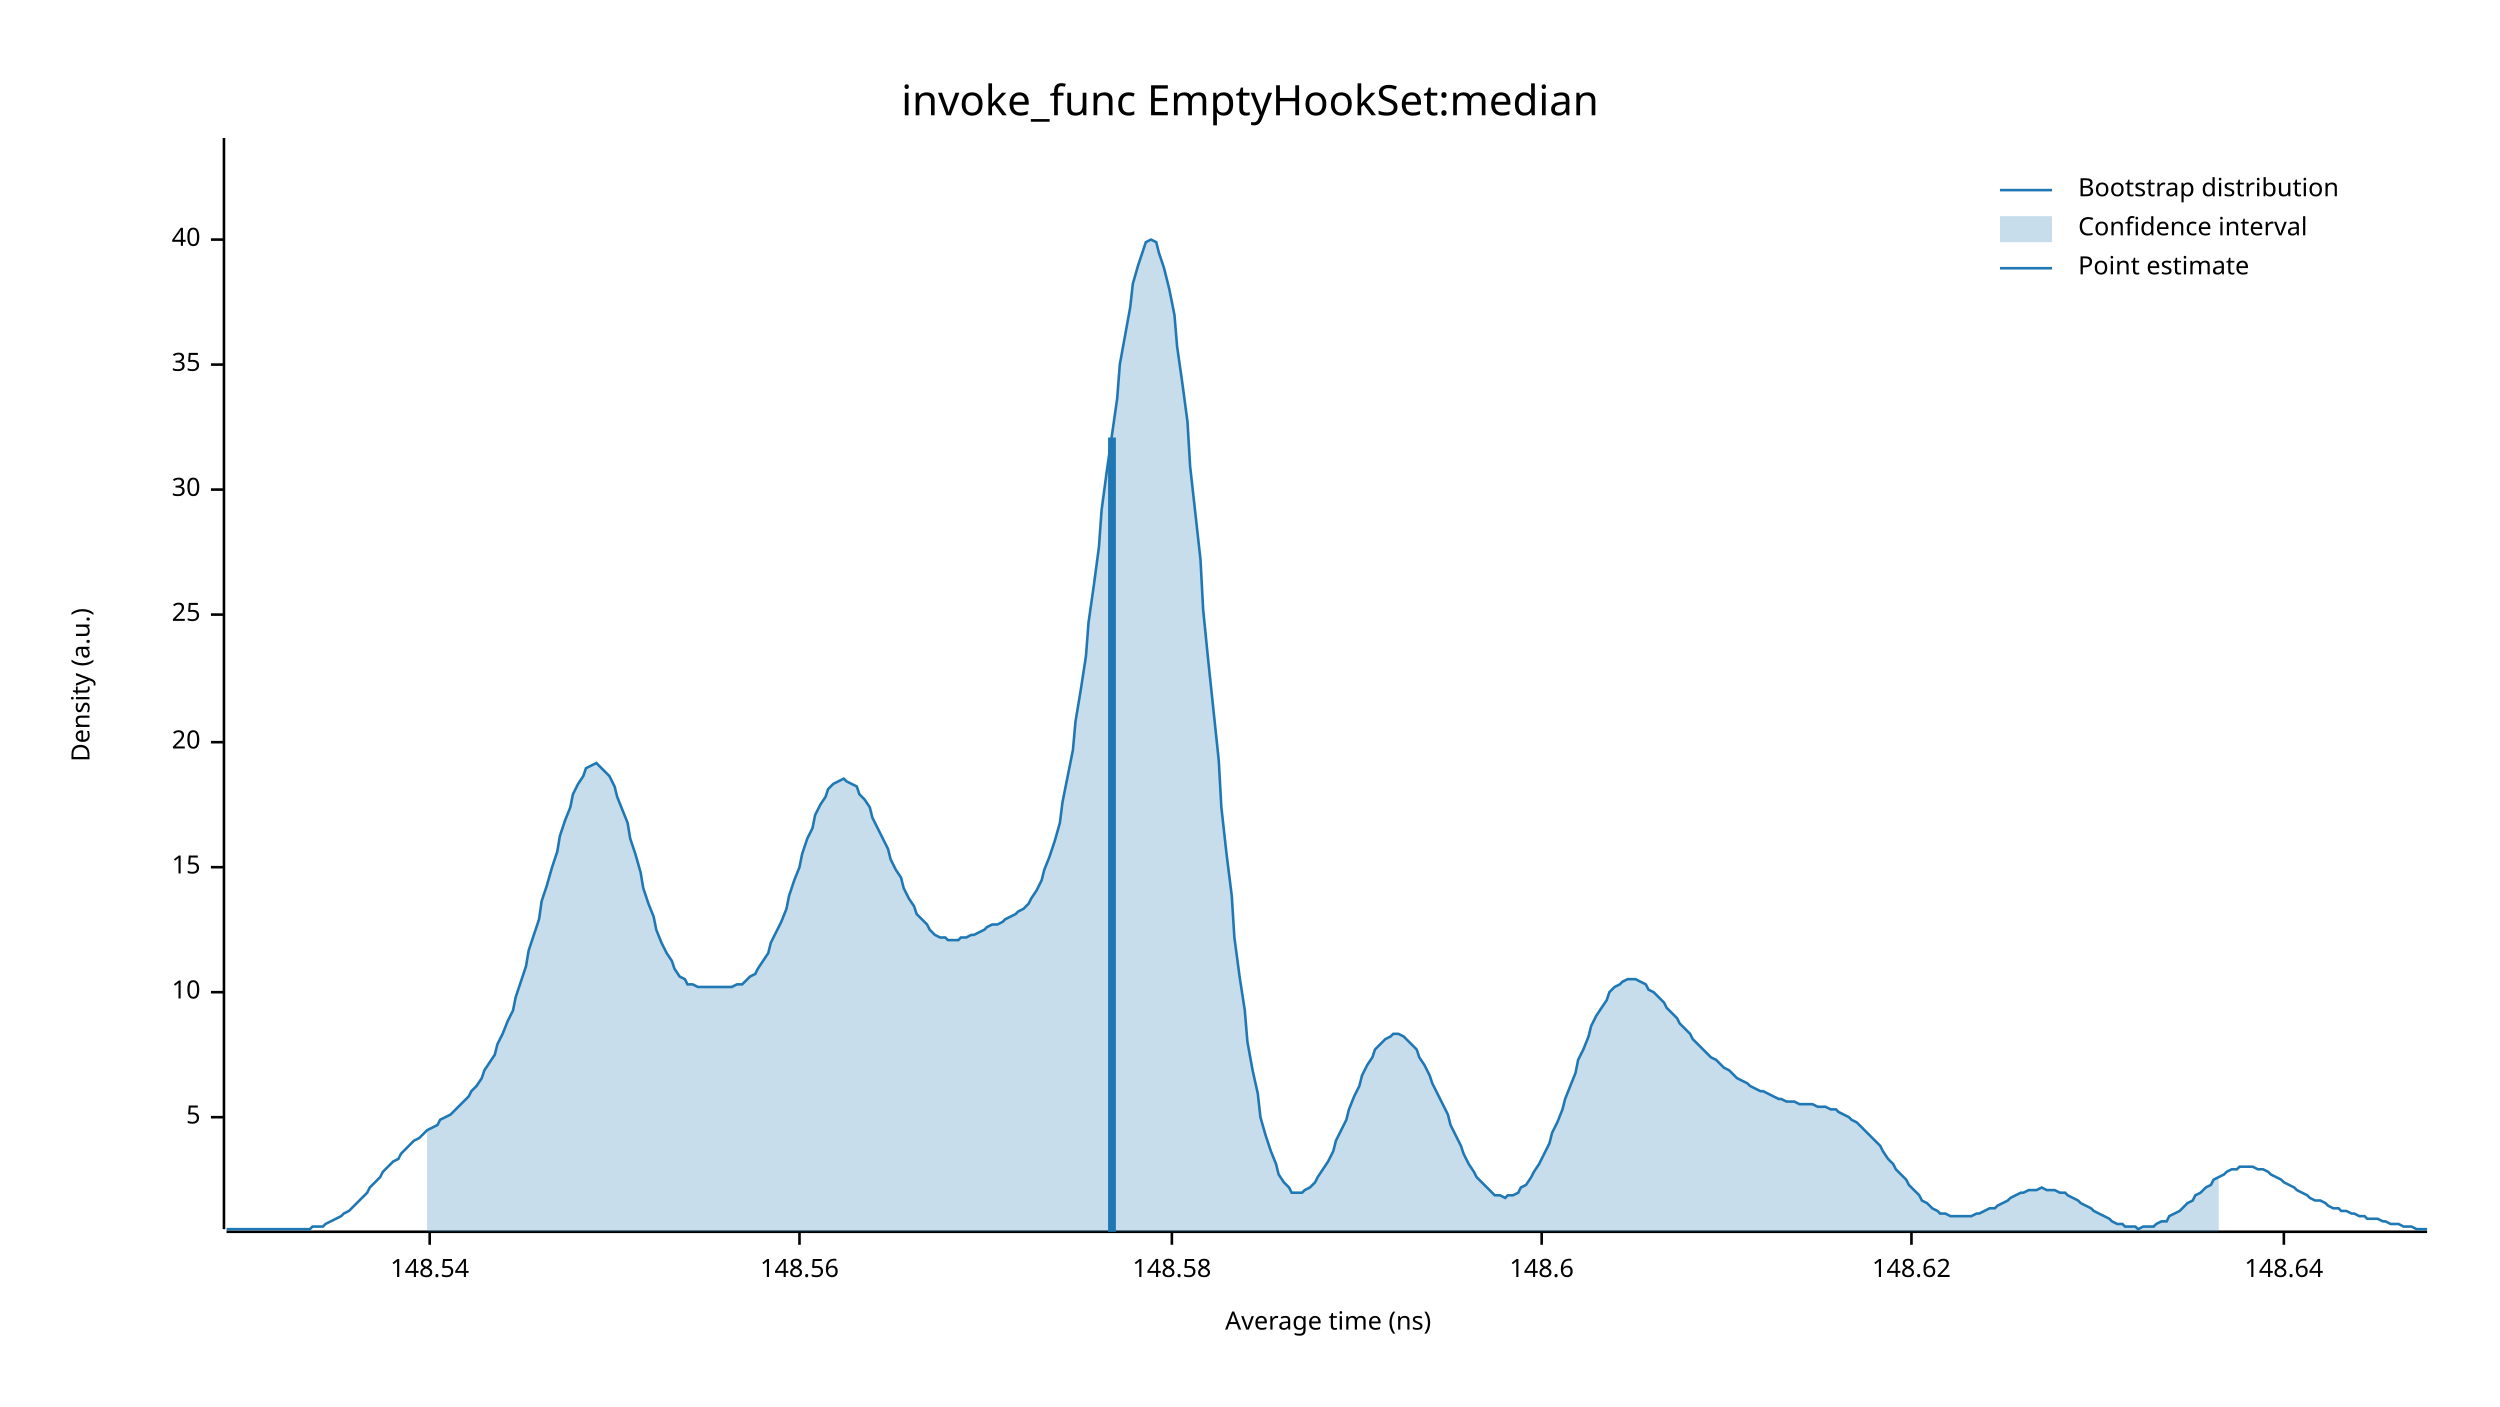
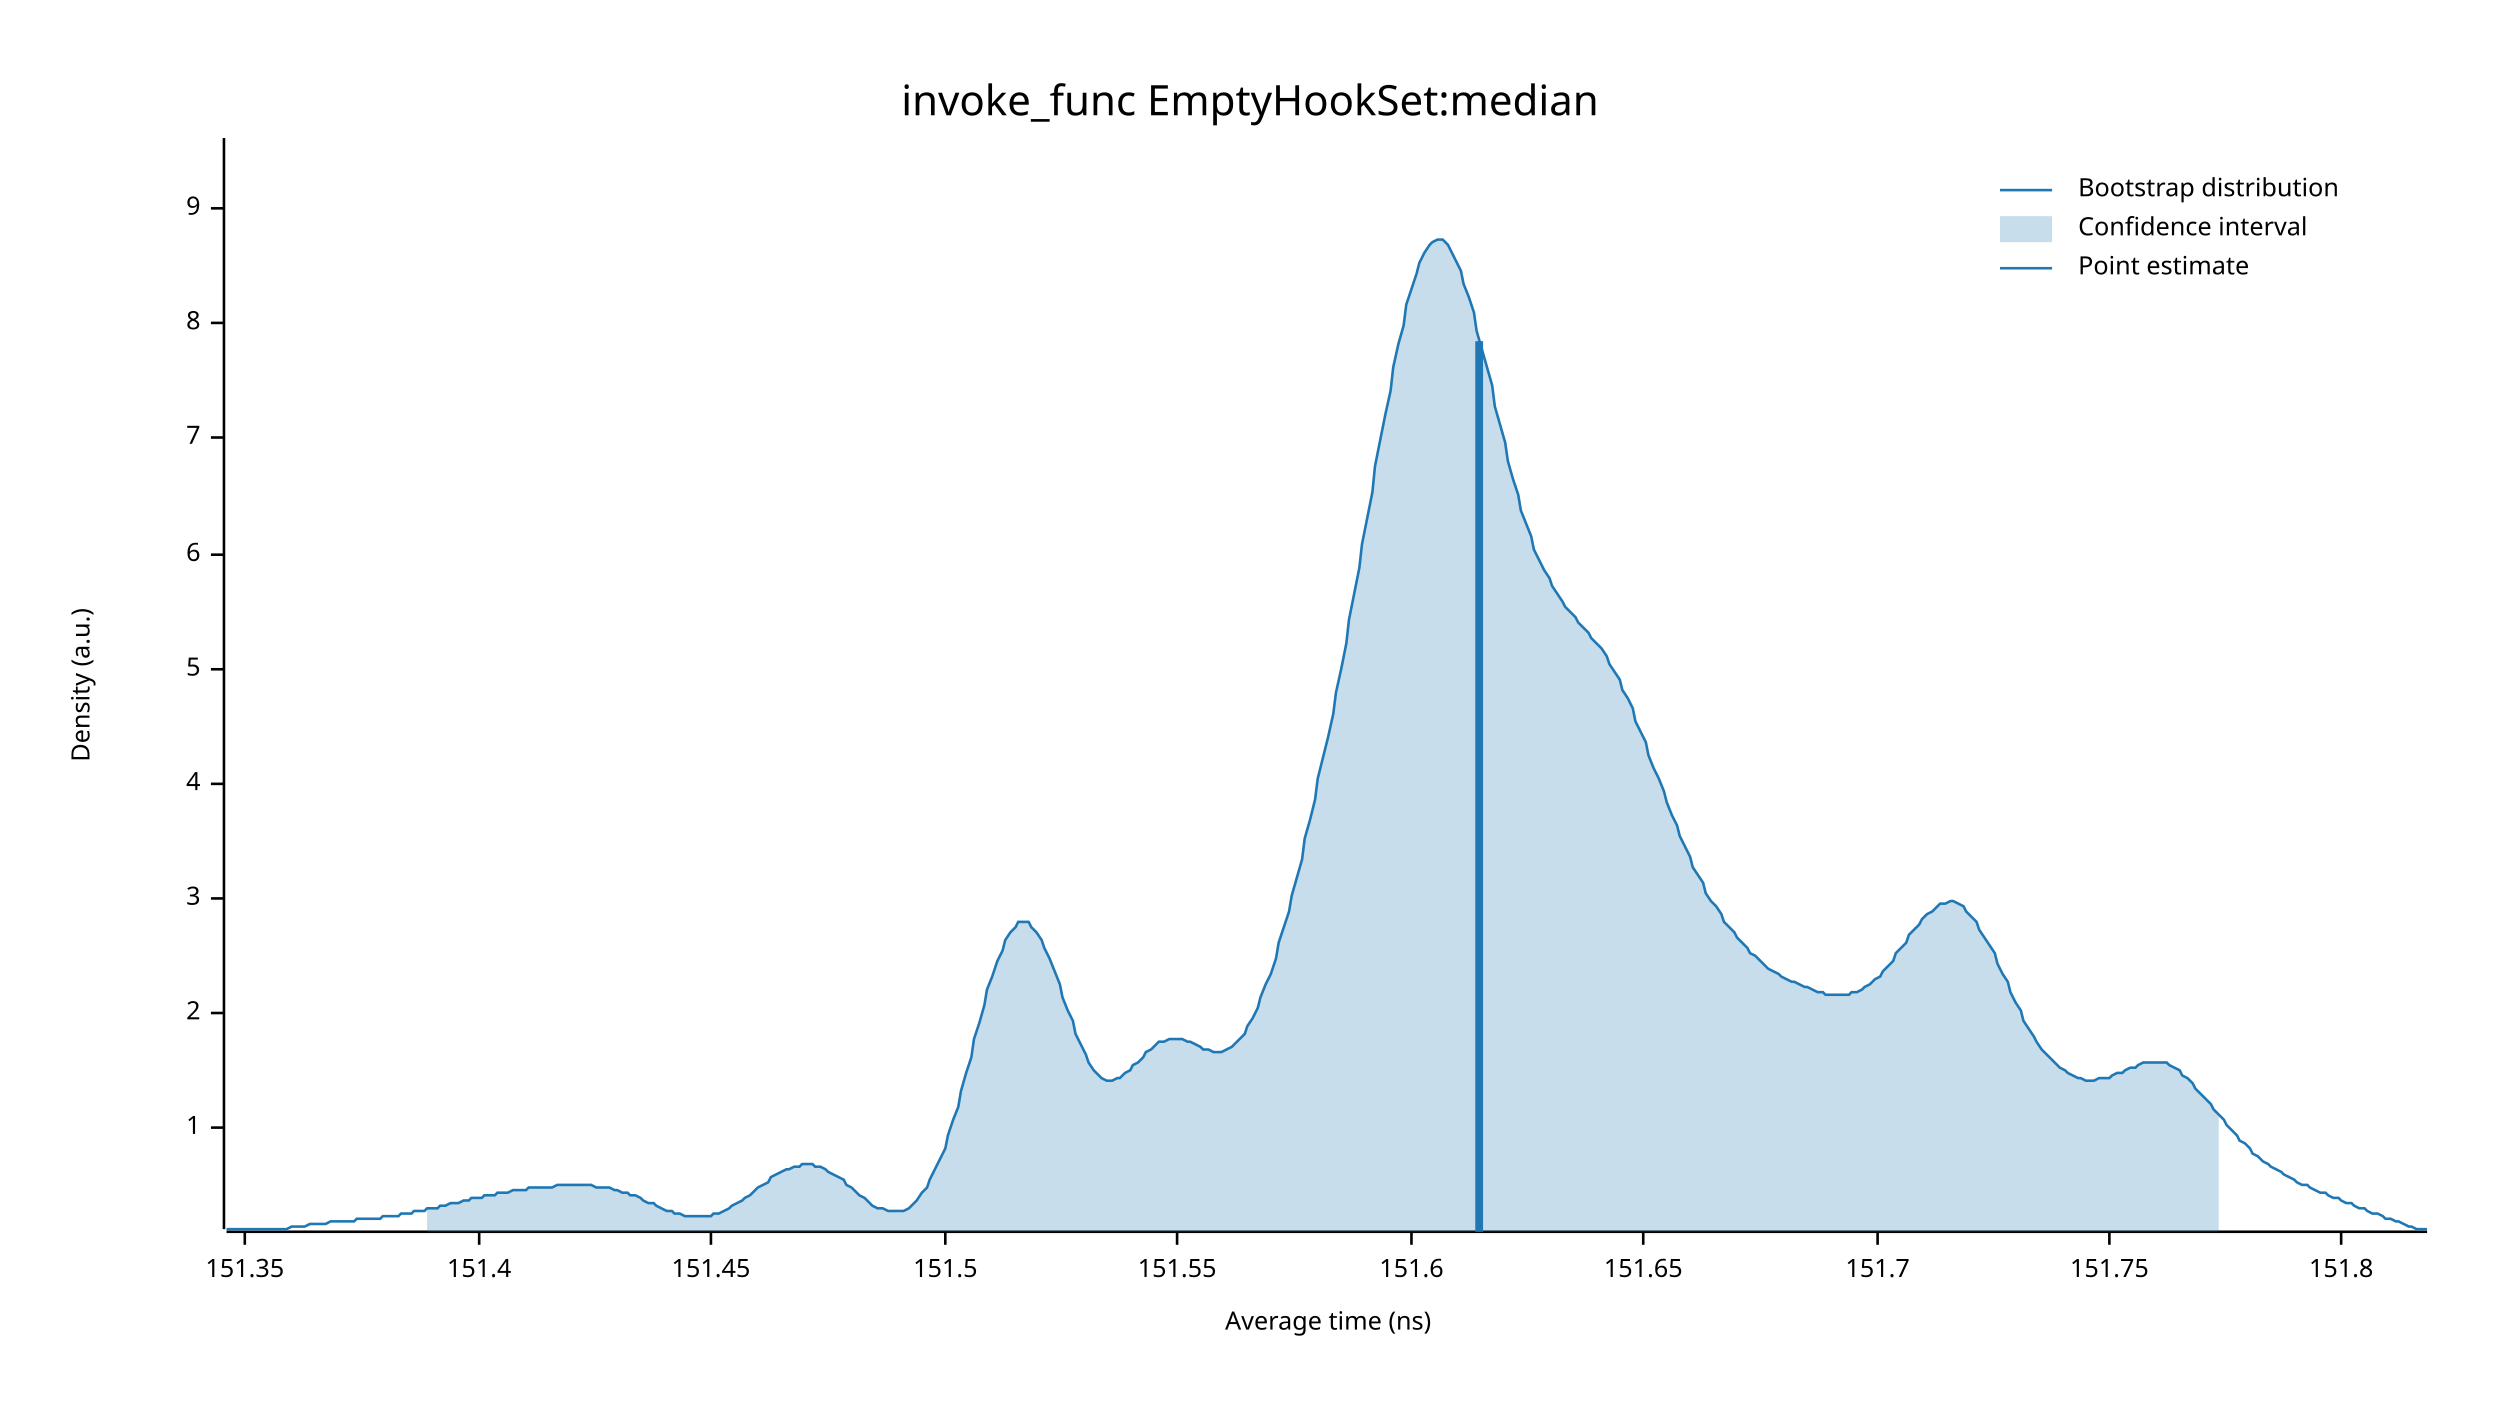
<svg xmlns="http://www.w3.org/2000/svg" width="960" height="540" viewBox="0 0 960 540">
  <text x="480" y="32" dy="0.76em" text-anchor="middle" font-family="sans-serif" font-size="16.129" opacity="1" fill="#000000">
invoke_func EmptyHookSet:median
</text>
  <text x="27" y="263" dy="0.76em" text-anchor="middle" font-family="sans-serif" font-size="9.677" opacity="1" fill="#000000" transform="rotate(270, 27, 263)">
Density (a.u.)
</text>
  <text x="510" y="513" dy="-0.5ex" text-anchor="middle" font-family="sans-serif" font-size="9.677" opacity="1" fill="#000000">
Average time (ns)
</text>
  <polyline fill="none" opacity="1" stroke="#000000" stroke-width="1" points="86,53 86,472 " />
-   <text x="77" y="429" dy="0.5ex" text-anchor="end" font-family="sans-serif" font-size="9.677" opacity="1" fill="#000000">
+   <text x="77" y="433" dy="0.5ex" text-anchor="end" font-family="sans-serif" font-size="9.677" opacity="1" fill="#000000">
+ 1
+ </text>
+   <polyline fill="none" opacity="1" stroke="#000000" stroke-width="1" points="81,433 86,433 " />
+   <text x="77" y="389" dy="0.5ex" text-anchor="end" font-family="sans-serif" font-size="9.677" opacity="1" fill="#000000">
+ 2
+ </text>
+   <polyline fill="none" opacity="1" stroke="#000000" stroke-width="1" points="81,389 86,389 " />
+   <text x="77" y="345" dy="0.5ex" text-anchor="end" font-family="sans-serif" font-size="9.677" opacity="1" fill="#000000">
+ 3
+ </text>
+   <polyline fill="none" opacity="1" stroke="#000000" stroke-width="1" points="81,345 86,345 " />
+   <text x="77" y="301" dy="0.5ex" text-anchor="end" font-family="sans-serif" font-size="9.677" opacity="1" fill="#000000">
+ 4
+ </text>
+   <polyline fill="none" opacity="1" stroke="#000000" stroke-width="1" points="81,301 86,301 " />
+   <text x="77" y="257" dy="0.5ex" text-anchor="end" font-family="sans-serif" font-size="9.677" opacity="1" fill="#000000">
5
</text>
-   <polyline fill="none" opacity="1" stroke="#000000" stroke-width="1" points="81,429 86,429 " />
-   <text x="77" y="381" dy="0.5ex" text-anchor="end" font-family="sans-serif" font-size="9.677" opacity="1" fill="#000000">
- 10
+   <polyline fill="none" opacity="1" stroke="#000000" stroke-width="1" points="81,257 86,257 " />
+   <text x="77" y="213" dy="0.5ex" text-anchor="end" font-family="sans-serif" font-size="9.677" opacity="1" fill="#000000">
+ 6
</text>
-   <polyline fill="none" opacity="1" stroke="#000000" stroke-width="1" points="81,381 86,381 " />
-   <text x="77" y="333" dy="0.5ex" text-anchor="end" font-family="sans-serif" font-size="9.677" opacity="1" fill="#000000">
- 15
+   <polyline fill="none" opacity="1" stroke="#000000" stroke-width="1" points="81,213 86,213 " />
+   <text x="77" y="168" dy="0.5ex" text-anchor="end" font-family="sans-serif" font-size="9.677" opacity="1" fill="#000000">
+ 7
</text>
-   <polyline fill="none" opacity="1" stroke="#000000" stroke-width="1" points="81,333 86,333 " />
-   <text x="77" y="285" dy="0.5ex" text-anchor="end" font-family="sans-serif" font-size="9.677" opacity="1" fill="#000000">
- 20
+   <polyline fill="none" opacity="1" stroke="#000000" stroke-width="1" points="81,168 86,168 " />
+   <text x="77" y="124" dy="0.5ex" text-anchor="end" font-family="sans-serif" font-size="9.677" opacity="1" fill="#000000">
+ 8
</text>
-   <polyline fill="none" opacity="1" stroke="#000000" stroke-width="1" points="81,285 86,285 " />
-   <text x="77" y="236" dy="0.5ex" text-anchor="end" font-family="sans-serif" font-size="9.677" opacity="1" fill="#000000">
- 25
+   <polyline fill="none" opacity="1" stroke="#000000" stroke-width="1" points="81,124 86,124 " />
+   <text x="77" y="80" dy="0.5ex" text-anchor="end" font-family="sans-serif" font-size="9.677" opacity="1" fill="#000000">
+ 9
</text>
-   <polyline fill="none" opacity="1" stroke="#000000" stroke-width="1" points="81,236 86,236 " />
-   <text x="77" y="188" dy="0.5ex" text-anchor="end" font-family="sans-serif" font-size="9.677" opacity="1" fill="#000000">
- 30
+   <polyline fill="none" opacity="1" stroke="#000000" stroke-width="1" points="81,80 86,80 " />
+   <polyline fill="none" opacity="1" stroke="#000000" stroke-width="1" points="87,473 932,473 " />
+   <text x="94" y="483" dy="0.76em" text-anchor="middle" font-family="sans-serif" font-size="9.677" opacity="1" fill="#000000">
+ 151.35
</text>
-   <polyline fill="none" opacity="1" stroke="#000000" stroke-width="1" points="81,188 86,188 " />
-   <text x="77" y="140" dy="0.5ex" text-anchor="end" font-family="sans-serif" font-size="9.677" opacity="1" fill="#000000">
- 35
+   <polyline fill="none" opacity="1" stroke="#000000" stroke-width="1" points="94,473 94,478 " />
+   <text x="184" y="483" dy="0.76em" text-anchor="middle" font-family="sans-serif" font-size="9.677" opacity="1" fill="#000000">
+ 151.4
</text>
-   <polyline fill="none" opacity="1" stroke="#000000" stroke-width="1" points="81,140 86,140 " />
-   <text x="77" y="92" dy="0.5ex" text-anchor="end" font-family="sans-serif" font-size="9.677" opacity="1" fill="#000000">
- 40
+   <polyline fill="none" opacity="1" stroke="#000000" stroke-width="1" points="184,473 184,478 " />
+   <text x="273" y="483" dy="0.76em" text-anchor="middle" font-family="sans-serif" font-size="9.677" opacity="1" fill="#000000">
+ 151.45
</text>
-   <polyline fill="none" opacity="1" stroke="#000000" stroke-width="1" points="81,92 86,92 " />
-   <polyline fill="none" opacity="1" stroke="#000000" stroke-width="1" points="87,473 932,473 " />
-   <text x="165" y="483" dy="0.76em" text-anchor="middle" font-family="sans-serif" font-size="9.677" opacity="1" fill="#000000">
- 148.54
+   <polyline fill="none" opacity="1" stroke="#000000" stroke-width="1" points="273,473 273,478 " />
+   <text x="363" y="483" dy="0.76em" text-anchor="middle" font-family="sans-serif" font-size="9.677" opacity="1" fill="#000000">
+ 151.5
</text>
-   <polyline fill="none" opacity="1" stroke="#000000" stroke-width="1" points="165,473 165,478 " />
-   <text x="307" y="483" dy="0.76em" text-anchor="middle" font-family="sans-serif" font-size="9.677" opacity="1" fill="#000000">
- 148.56
+   <polyline fill="none" opacity="1" stroke="#000000" stroke-width="1" points="363,473 363,478 " />
+   <text x="452" y="483" dy="0.76em" text-anchor="middle" font-family="sans-serif" font-size="9.677" opacity="1" fill="#000000">
+ 151.55
</text>
-   <polyline fill="none" opacity="1" stroke="#000000" stroke-width="1" points="307,473 307,478 " />
-   <text x="450" y="483" dy="0.76em" text-anchor="middle" font-family="sans-serif" font-size="9.677" opacity="1" fill="#000000">
- 148.58
+   <polyline fill="none" opacity="1" stroke="#000000" stroke-width="1" points="452,473 452,478 " />
+   <text x="542" y="483" dy="0.76em" text-anchor="middle" font-family="sans-serif" font-size="9.677" opacity="1" fill="#000000">
+ 151.6
</text>
-   <polyline fill="none" opacity="1" stroke="#000000" stroke-width="1" points="450,473 450,478 " />
-   <text x="592" y="483" dy="0.76em" text-anchor="middle" font-family="sans-serif" font-size="9.677" opacity="1" fill="#000000">
- 148.6
+   <polyline fill="none" opacity="1" stroke="#000000" stroke-width="1" points="542,473 542,478 " />
+   <text x="631" y="483" dy="0.76em" text-anchor="middle" font-family="sans-serif" font-size="9.677" opacity="1" fill="#000000">
+ 151.65
</text>
-   <polyline fill="none" opacity="1" stroke="#000000" stroke-width="1" points="592,473 592,478 " />
-   <text x="734" y="483" dy="0.76em" text-anchor="middle" font-family="sans-serif" font-size="9.677" opacity="1" fill="#000000">
- 148.62
+   <polyline fill="none" opacity="1" stroke="#000000" stroke-width="1" points="631,473 631,478 " />
+   <text x="721" y="483" dy="0.76em" text-anchor="middle" font-family="sans-serif" font-size="9.677" opacity="1" fill="#000000">
+ 151.7
</text>
-   <polyline fill="none" opacity="1" stroke="#000000" stroke-width="1" points="734,473 734,478 " />
-   <text x="877" y="483" dy="0.76em" text-anchor="middle" font-family="sans-serif" font-size="9.677" opacity="1" fill="#000000">
- 148.64
+   <polyline fill="none" opacity="1" stroke="#000000" stroke-width="1" points="721,473 721,478 " />
+   <text x="810" y="483" dy="0.76em" text-anchor="middle" font-family="sans-serif" font-size="9.677" opacity="1" fill="#000000">
+ 151.75
</text>
-   <polyline fill="none" opacity="1" stroke="#000000" stroke-width="1" points="877,473 877,478 " />
-   <polyline fill="none" opacity="1" stroke="#1F78B4" stroke-width="1" points="87,472 88,472 90,472 92,472 93,472 95,472 97,472 98,472 100,472 102,472 103,472 105,472 107,472 109,472 110,472 112,472 114,472 115,472 117,472 119,472 120,471 122,471 124,471 125,470 127,469 129,468 131,467 132,466 134,465 136,463 137,462 139,460 141,458 142,456 144,454 146,452 147,450 149,448 151,446 153,445 154,443 156,441 158,439 159,438 161,437 163,435 164,434 166,433 168,432 169,430 171,429 173,428 175,426 176,425 178,423 180,421 181,419 183,417 185,414 186,411 188,408 190,405 191,401 193,397 195,392 197,388 198,383 200,377 202,371 203,365 205,359 207,353 208,346 210,340 212,333 214,327 215,321 217,315 219,310 220,305 222,301 224,298 225,295 227,294 229,293 230,294 232,296 234,298 236,302 237,306 239,311 241,316 242,322 244,328 246,335 247,341 249,347 251,352 252,357 254,362 256,366 258,369 259,372 261,375 263,376 264,378 266,378 268,379 269,379 271,379 273,379 274,379 276,379 278,379 280,379 281,379 283,378 285,378 286,377 288,375 290,374 291,372 293,369 295,366 296,362 298,358 300,354 302,349 303,344 305,338 307,333 308,328 310,322 312,318 313,313 315,309 317,306 318,303 320,301 322,300 324,299 325,300 327,301 329,302 330,305 332,307 334,310 335,314 337,318 339,322 341,326 342,330 344,334 346,337 347,341 349,345 351,348 352,351 354,353 356,355 357,357 359,359 361,360 363,360 364,361 366,361 368,361 369,360 371,360 373,359 374,359 376,358 378,357 379,356 381,355 383,355 385,354 386,353 388,352 390,351 391,350 393,349 395,347 396,345 398,342 400,338 401,334 403,329 405,323 407,316 408,308 410,298 412,288 413,277 415,265 417,252 418,239 420,225 422,210 423,196 425,181 427,167 429,153 430,140 432,129 434,118 435,109 437,102 439,96 440,93 442,92 444,93 445,97 447,103 449,111 451,121 452,133 454,147 456,162 457,179 459,197 461,215 462,234 464,254 466,273 468,292 469,310 471,328 473,344 474,360 476,375 478,388 479,400 481,411 483,420 484,429 486,436 488,442 490,447 491,451 493,454 495,456 496,458 498,458 500,458 501,457 503,456 505,454 506,452 508,449 510,446 512,442 513,438 515,434 517,430 518,426 520,421 522,417 523,413 525,409 527,406 528,403 530,401 532,399 534,398 535,397 537,397 539,398 540,399 542,401 544,403 545,406 547,409 549,413 550,416 552,420 554,424 556,428 557,432 559,436 561,440 562,443 564,447 566,450 567,452 569,454 571,456 573,458 574,459 576,459 578,460 579,459 581,459 583,458 584,456 586,455 588,452 589,450 591,447 593,443 595,439 596,435 598,431 600,426 601,422 603,417 605,412 606,407 608,403 610,398 611,394 613,390 615,387 617,384 618,381 620,379 622,378 623,377 625,376 627,376 628,376 630,377 632,378 633,380 635,381 637,383 639,385 640,387 642,389 644,391 645,393 647,395 649,397 650,399 652,401 654,403 655,404 657,406 659,407 661,409 662,410 664,411 666,413 667,414 669,415 671,416 672,417 674,418 676,419 677,419 679,420 681,421 683,422 684,422 686,423 688,423 689,423 691,424 693,424 694,424 696,424 698,425 700,425 701,425 703,426 705,426 706,427 708,428 710,429 711,430 713,431 715,433 716,434 718,436 720,438 722,440 723,442 725,445 727,447 728,449 730,451 732,453 733,455 735,457 737,459 738,461 740,462 742,464 744,465 745,466 747,466 749,467 750,467 752,467 754,467 755,467 757,467 759,466 760,466 762,465 764,464 766,464 767,463 769,462 771,461 772,460 774,459 776,458 777,458 779,457 781,457 782,457 784,456 786,457 788,457 789,457 791,458 793,458 794,459 796,460 798,461 799,462 801,463 803,464 804,465 806,466 808,467 810,468 811,469 813,470 815,470 816,471 818,471 820,471 821,472 823,471 825,471 827,471 828,470 830,469 832,469 833,467 835,466 837,465 838,464 840,462 842,461 843,459 845,458 847,456 849,455 850,453 852,452 854,451 855,450 857,449 859,449 860,448 862,448 864,448 865,448 867,449 869,449 871,450 872,451 874,452 876,453 877,454 879,455 881,456 882,457 884,458 886,459 887,460 889,461 891,461 893,462 894,463 896,464 898,464 899,465 901,465 903,466 904,466 906,467 908,467 909,468 911,468 913,468 915,469 916,469 918,470 920,470 921,470 923,471 925,471 926,471 928,472 930,472 932,472 " />
-   <polygon opacity="0.25" fill="#1F78B4" points="164,434 166,433 168,432 169,430 171,429 173,428 175,426 176,425 178,423 180,421 181,419 183,417 185,414 186,411 188,408 190,405 191,401 193,397 195,392 197,388 198,383 200,377 202,371 203,365 205,359 207,353 208,346 210,340 212,333 214,327 215,321 217,315 219,310 220,305 222,301 224,298 225,295 227,294 229,293 230,294 232,296 234,298 236,302 237,306 239,311 241,316 242,322 244,328 246,335 247,341 249,347 251,352 252,357 254,362 256,366 258,369 259,372 261,375 263,376 264,378 266,378 268,379 269,379 271,379 273,379 274,379 276,379 278,379 280,379 281,379 283,378 285,378 286,377 288,375 290,374 291,372 293,369 295,366 296,362 298,358 300,354 302,349 303,344 305,338 307,333 308,328 310,322 312,318 313,313 315,309 317,306 318,303 320,301 322,300 324,299 325,300 327,301 329,302 330,305 332,307 334,310 335,314 337,318 339,322 341,326 342,330 344,334 346,337 347,341 349,345 351,348 352,351 354,353 356,355 357,357 359,359 361,360 363,360 364,361 366,361 368,361 369,360 371,360 373,359 374,359 376,358 378,357 379,356 381,355 383,355 385,354 386,353 388,352 390,351 391,350 393,349 395,347 396,345 398,342 400,338 401,334 403,329 405,323 407,316 408,308 410,298 412,288 413,277 415,265 417,252 418,239 420,225 422,210 423,196 425,181 427,167 429,153 430,140 432,129 434,118 435,109 437,102 439,96 440,93 442,92 444,93 445,97 447,103 449,111 451,121 452,133 454,147 456,162 457,179 459,197 461,215 462,234 464,254 466,273 468,292 469,310 471,328 473,344 474,360 476,375 478,388 479,400 481,411 483,420 484,429 486,436 488,442 490,447 491,451 493,454 495,456 496,458 498,458 500,458 501,457 503,456 505,454 506,452 508,449 510,446 512,442 513,438 515,434 517,430 518,426 520,421 522,417 523,413 525,409 527,406 528,403 530,401 532,399 534,398 535,397 537,397 539,398 540,399 542,401 544,403 545,406 547,409 549,413 550,416 552,420 554,424 556,428 557,432 559,436 561,440 562,443 564,447 566,450 567,452 569,454 571,456 573,458 574,459 576,459 578,460 579,459 581,459 583,458 584,456 586,455 588,452 589,450 591,447 593,443 595,439 596,435 598,431 600,426 601,422 603,417 605,412 606,407 608,403 610,398 611,394 613,390 615,387 617,384 618,381 620,379 622,378 623,377 625,376 627,376 628,376 630,377 632,378 633,380 635,381 637,383 639,385 640,387 642,389 644,391 645,393 647,395 649,397 650,399 652,401 654,403 655,404 657,406 659,407 661,409 662,410 664,411 666,413 667,414 669,415 671,416 672,417 674,418 676,419 677,419 679,420 681,421 683,422 684,422 686,423 688,423 689,423 691,424 693,424 694,424 696,424 698,425 700,425 701,425 703,426 705,426 706,427 708,428 710,429 711,430 713,431 715,433 716,434 718,436 720,438 722,440 723,442 725,445 727,447 728,449 730,451 732,453 733,455 735,457 737,459 738,461 740,462 742,464 744,465 745,466 747,466 749,467 750,467 752,467 754,467 755,467 757,467 759,466 760,466 762,465 764,464 766,464 767,463 769,462 771,461 772,460 774,459 776,458 777,458 779,457 781,457 782,457 784,456 786,457 788,457 789,457 791,458 793,458 794,459 796,460 798,461 799,462 801,463 803,464 804,465 806,466 808,467 810,468 811,469 813,470 815,470 816,471 818,471 820,471 821,472 823,471 825,471 827,471 828,470 830,469 832,469 833,467 835,466 837,465 838,464 840,462 842,461 843,459 845,458 847,456 849,455 850,453 852,452 852,473 164,473 " />
-   <polyline fill="none" opacity="1" stroke="#1F78B4" stroke-width="3" points="427,473 427,168 " />
+   <polyline fill="none" opacity="1" stroke="#000000" stroke-width="1" points="810,473 810,478 " />
+   <text x="899" y="483" dy="0.76em" text-anchor="middle" font-family="sans-serif" font-size="9.677" opacity="1" fill="#000000">
+ 151.8
+ </text>
+   <polyline fill="none" opacity="1" stroke="#000000" stroke-width="1" points="899,473 899,478 " />
+   <polyline fill="none" opacity="1" stroke="#1F78B4" stroke-width="1" points="87,472 88,472 90,472 92,472 93,472 95,472 97,472 98,472 100,472 102,472 103,472 105,472 107,472 109,472 110,472 112,471 114,471 115,471 117,471 119,470 120,470 122,470 124,470 125,470 127,469 129,469 131,469 132,469 134,469 136,469 137,468 139,468 141,468 142,468 144,468 146,468 147,467 149,467 151,467 153,467 154,466 156,466 158,466 159,465 161,465 163,465 164,464 166,464 168,464 169,463 171,463 173,462 175,462 176,462 178,461 180,461 181,460 183,460 185,460 186,459 188,459 190,459 191,458 193,458 195,458 197,457 198,457 200,457 202,457 203,456 205,456 207,456 208,456 210,456 212,456 214,455 215,455 217,455 219,455 220,455 222,455 224,455 225,455 227,455 229,456 230,456 232,456 234,456 236,457 237,457 239,458 241,458 242,459 244,459 246,460 247,461 249,462 251,462 252,463 254,464 256,465 258,465 259,466 261,466 263,467 264,467 266,467 268,467 269,467 271,467 273,467 274,466 276,466 278,465 280,464 281,463 283,462 285,461 286,460 288,459 290,457 291,456 293,455 295,454 296,452 298,451 300,450 302,449 303,449 305,448 307,448 308,447 310,447 312,447 313,448 315,448 317,449 318,450 320,451 322,452 324,453 325,455 327,456 329,458 330,459 332,460 334,462 335,463 337,464 339,464 341,465 342,465 344,465 346,465 347,465 349,464 351,462 352,461 354,458 356,456 357,453 359,449 361,445 363,441 364,436 366,430 368,425 369,419 371,412 373,406 374,399 376,393 378,386 379,380 381,375 383,369 385,365 386,361 388,358 390,356 391,354 393,354 395,354 396,356 398,358 400,361 401,364 403,368 405,373 407,378 408,383 410,388 412,392 413,397 415,401 417,405 418,408 420,411 422,413 423,414 425,415 427,415 429,414 430,414 432,412 434,411 435,409 437,408 439,406 440,404 442,403 444,401 445,400 447,400 449,399 451,399 452,399 454,399 456,400 457,400 459,401 461,402 462,403 464,403 466,404 468,404 469,404 471,403 473,402 474,401 476,399 478,397 479,394 481,391 483,387 484,383 486,378 488,374 490,368 491,362 493,356 495,350 496,344 498,337 500,330 501,322 503,315 505,307 506,299 508,291 510,283 512,274 513,266 515,257 517,247 518,238 520,228 522,218 523,209 525,199 527,189 528,179 530,169 532,159 534,150 535,141 537,132 539,125 540,117 542,111 544,105 545,101 547,97 549,94 550,93 552,92 554,92 556,94 557,96 559,100 561,104 562,109 564,114 566,120 567,127 569,134 571,141 573,148 574,156 576,163 578,170 579,177 581,184 583,190 584,196 586,201 588,206 589,211 591,215 593,219 595,222 596,225 598,228 600,231 601,233 603,235 605,237 606,239 608,241 610,243 611,245 613,247 615,249 617,252 618,255 620,258 622,261 623,265 625,268 627,272 628,277 630,281 632,285 633,290 635,295 637,299 639,304 640,308 642,313 644,317 645,321 647,325 649,329 650,333 652,336 654,339 655,343 657,346 659,348 661,351 662,354 664,356 666,358 667,360 669,362 671,364 672,366 674,367 676,369 677,370 679,372 681,373 683,374 684,375 686,376 688,377 689,377 691,378 693,379 694,379 696,380 698,381 700,381 701,382 703,382 705,382 706,382 708,382 710,382 711,381 713,381 715,380 716,379 718,378 720,376 722,375 723,373 725,371 727,369 728,366 730,364 732,362 733,359 735,357 737,355 738,353 740,351 742,350 744,348 745,347 747,347 749,346 750,346 752,347 754,348 755,350 757,352 759,354 760,357 762,360 764,363 766,366 767,370 769,374 771,377 772,381 774,385 776,388 777,392 779,395 781,398 782,400 784,403 786,405 788,407 789,408 791,410 793,411 794,412 796,413 798,414 799,414 801,415 803,415 804,415 806,414 808,414 810,414 811,413 813,412 815,412 816,411 818,410 820,410 821,409 823,408 825,408 827,408 828,408 830,408 832,408 833,409 835,410 837,411 838,413 840,414 842,416 843,418 845,420 847,422 849,424 850,426 852,428 854,430 855,432 857,434 859,436 860,438 862,439 864,441 865,443 867,444 869,446 871,447 872,448 874,449 876,450 877,451 879,452 881,453 882,454 884,455 886,455 887,456 889,457 891,458 893,458 894,459 896,460 898,460 899,461 901,462 903,462 904,463 906,464 908,464 909,465 911,466 913,466 915,467 916,468 918,468 920,469 921,469 923,470 925,471 926,471 928,472 930,472 932,472 " />
+   <polygon opacity="0.25" fill="#1F78B4" points="164,464 166,464 168,464 169,463 171,463 173,462 175,462 176,462 178,461 180,461 181,460 183,460 185,460 186,459 188,459 190,459 191,458 193,458 195,458 197,457 198,457 200,457 202,457 203,456 205,456 207,456 208,456 210,456 212,456 214,455 215,455 217,455 219,455 220,455 222,455 224,455 225,455 227,455 229,456 230,456 232,456 234,456 236,457 237,457 239,458 241,458 242,459 244,459 246,460 247,461 249,462 251,462 252,463 254,464 256,465 258,465 259,466 261,466 263,467 264,467 266,467 268,467 269,467 271,467 273,467 274,466 276,466 278,465 280,464 281,463 283,462 285,461 286,460 288,459 290,457 291,456 293,455 295,454 296,452 298,451 300,450 302,449 303,449 305,448 307,448 308,447 310,447 312,447 313,448 315,448 317,449 318,450 320,451 322,452 324,453 325,455 327,456 329,458 330,459 332,460 334,462 335,463 337,464 339,464 341,465 342,465 344,465 346,465 347,465 349,464 351,462 352,461 354,458 356,456 357,453 359,449 361,445 363,441 364,436 366,430 368,425 369,419 371,412 373,406 374,399 376,393 378,386 379,380 381,375 383,369 385,365 386,361 388,358 390,356 391,354 393,354 395,354 396,356 398,358 400,361 401,364 403,368 405,373 407,378 408,383 410,388 412,392 413,397 415,401 417,405 418,408 420,411 422,413 423,414 425,415 427,415 429,414 430,414 432,412 434,411 435,409 437,408 439,406 440,404 442,403 444,401 445,400 447,400 449,399 451,399 452,399 454,399 456,400 457,400 459,401 461,402 462,403 464,403 466,404 468,404 469,404 471,403 473,402 474,401 476,399 478,397 479,394 481,391 483,387 484,383 486,378 488,374 490,368 491,362 493,356 495,350 496,344 498,337 500,330 501,322 503,315 505,307 506,299 508,291 510,283 512,274 513,266 515,257 517,247 518,238 520,228 522,218 523,209 525,199 527,189 528,179 530,169 532,159 534,150 535,141 537,132 539,125 540,117 542,111 544,105 545,101 547,97 549,94 550,93 552,92 554,92 556,94 557,96 559,100 561,104 562,109 564,114 566,120 567,127 569,134 571,141 573,148 574,156 576,163 578,170 579,177 581,184 583,190 584,196 586,201 588,206 589,211 591,215 593,219 595,222 596,225 598,228 600,231 601,233 603,235 605,237 606,239 608,241 610,243 611,245 613,247 615,249 617,252 618,255 620,258 622,261 623,265 625,268 627,272 628,277 630,281 632,285 633,290 635,295 637,299 639,304 640,308 642,313 644,317 645,321 647,325 649,329 650,333 652,336 654,339 655,343 657,346 659,348 661,351 662,354 664,356 666,358 667,360 669,362 671,364 672,366 674,367 676,369 677,370 679,372 681,373 683,374 684,375 686,376 688,377 689,377 691,378 693,379 694,379 696,380 698,381 700,381 701,382 703,382 705,382 706,382 708,382 710,382 711,381 713,381 715,380 716,379 718,378 720,376 722,375 723,373 725,371 727,369 728,366 730,364 732,362 733,359 735,357 737,355 738,353 740,351 742,350 744,348 745,347 747,347 749,346 750,346 752,347 754,348 755,350 757,352 759,354 760,357 762,360 764,363 766,366 767,370 769,374 771,377 772,381 774,385 776,388 777,392 779,395 781,398 782,400 784,403 786,405 788,407 789,408 791,410 793,411 794,412 796,413 798,414 799,414 801,415 803,415 804,415 806,414 808,414 810,414 811,413 813,412 815,412 816,411 818,410 820,410 821,409 823,408 825,408 827,408 828,408 830,408 832,408 833,409 835,410 837,411 838,413 840,414 842,416 843,418 845,420 847,422 849,424 850,426 852,428 852,473 164,473 " />
+   <polyline fill="none" opacity="1" stroke="#1F78B4" stroke-width="3" points="568,473 568,131 " />
  <text x="798" y="68" dy="0.76em" text-anchor="start" font-family="sans-serif" font-size="9.677" opacity="1" fill="#000000">
Bootstrap distribution
</text>
  <text x="798" y="83" dy="0.76em" text-anchor="start" font-family="sans-serif" font-size="9.677" opacity="1" fill="#000000">
Confidence interval
</text>
  <text x="798" y="98" dy="0.76em" text-anchor="start" font-family="sans-serif" font-size="9.677" opacity="1" fill="#000000">
Point estimate
</text>
  <polyline fill="none" opacity="1" stroke="#1F78B4" stroke-width="1" points="768,73 788,73 " />
  <rect x="768" y="83" width="20" height="10" opacity="0.25" fill="#1F78B4" stroke="none" />
  <polyline fill="none" opacity="1" stroke="#1F78B4" stroke-width="1" points="768,103 788,103 " />
</svg>
